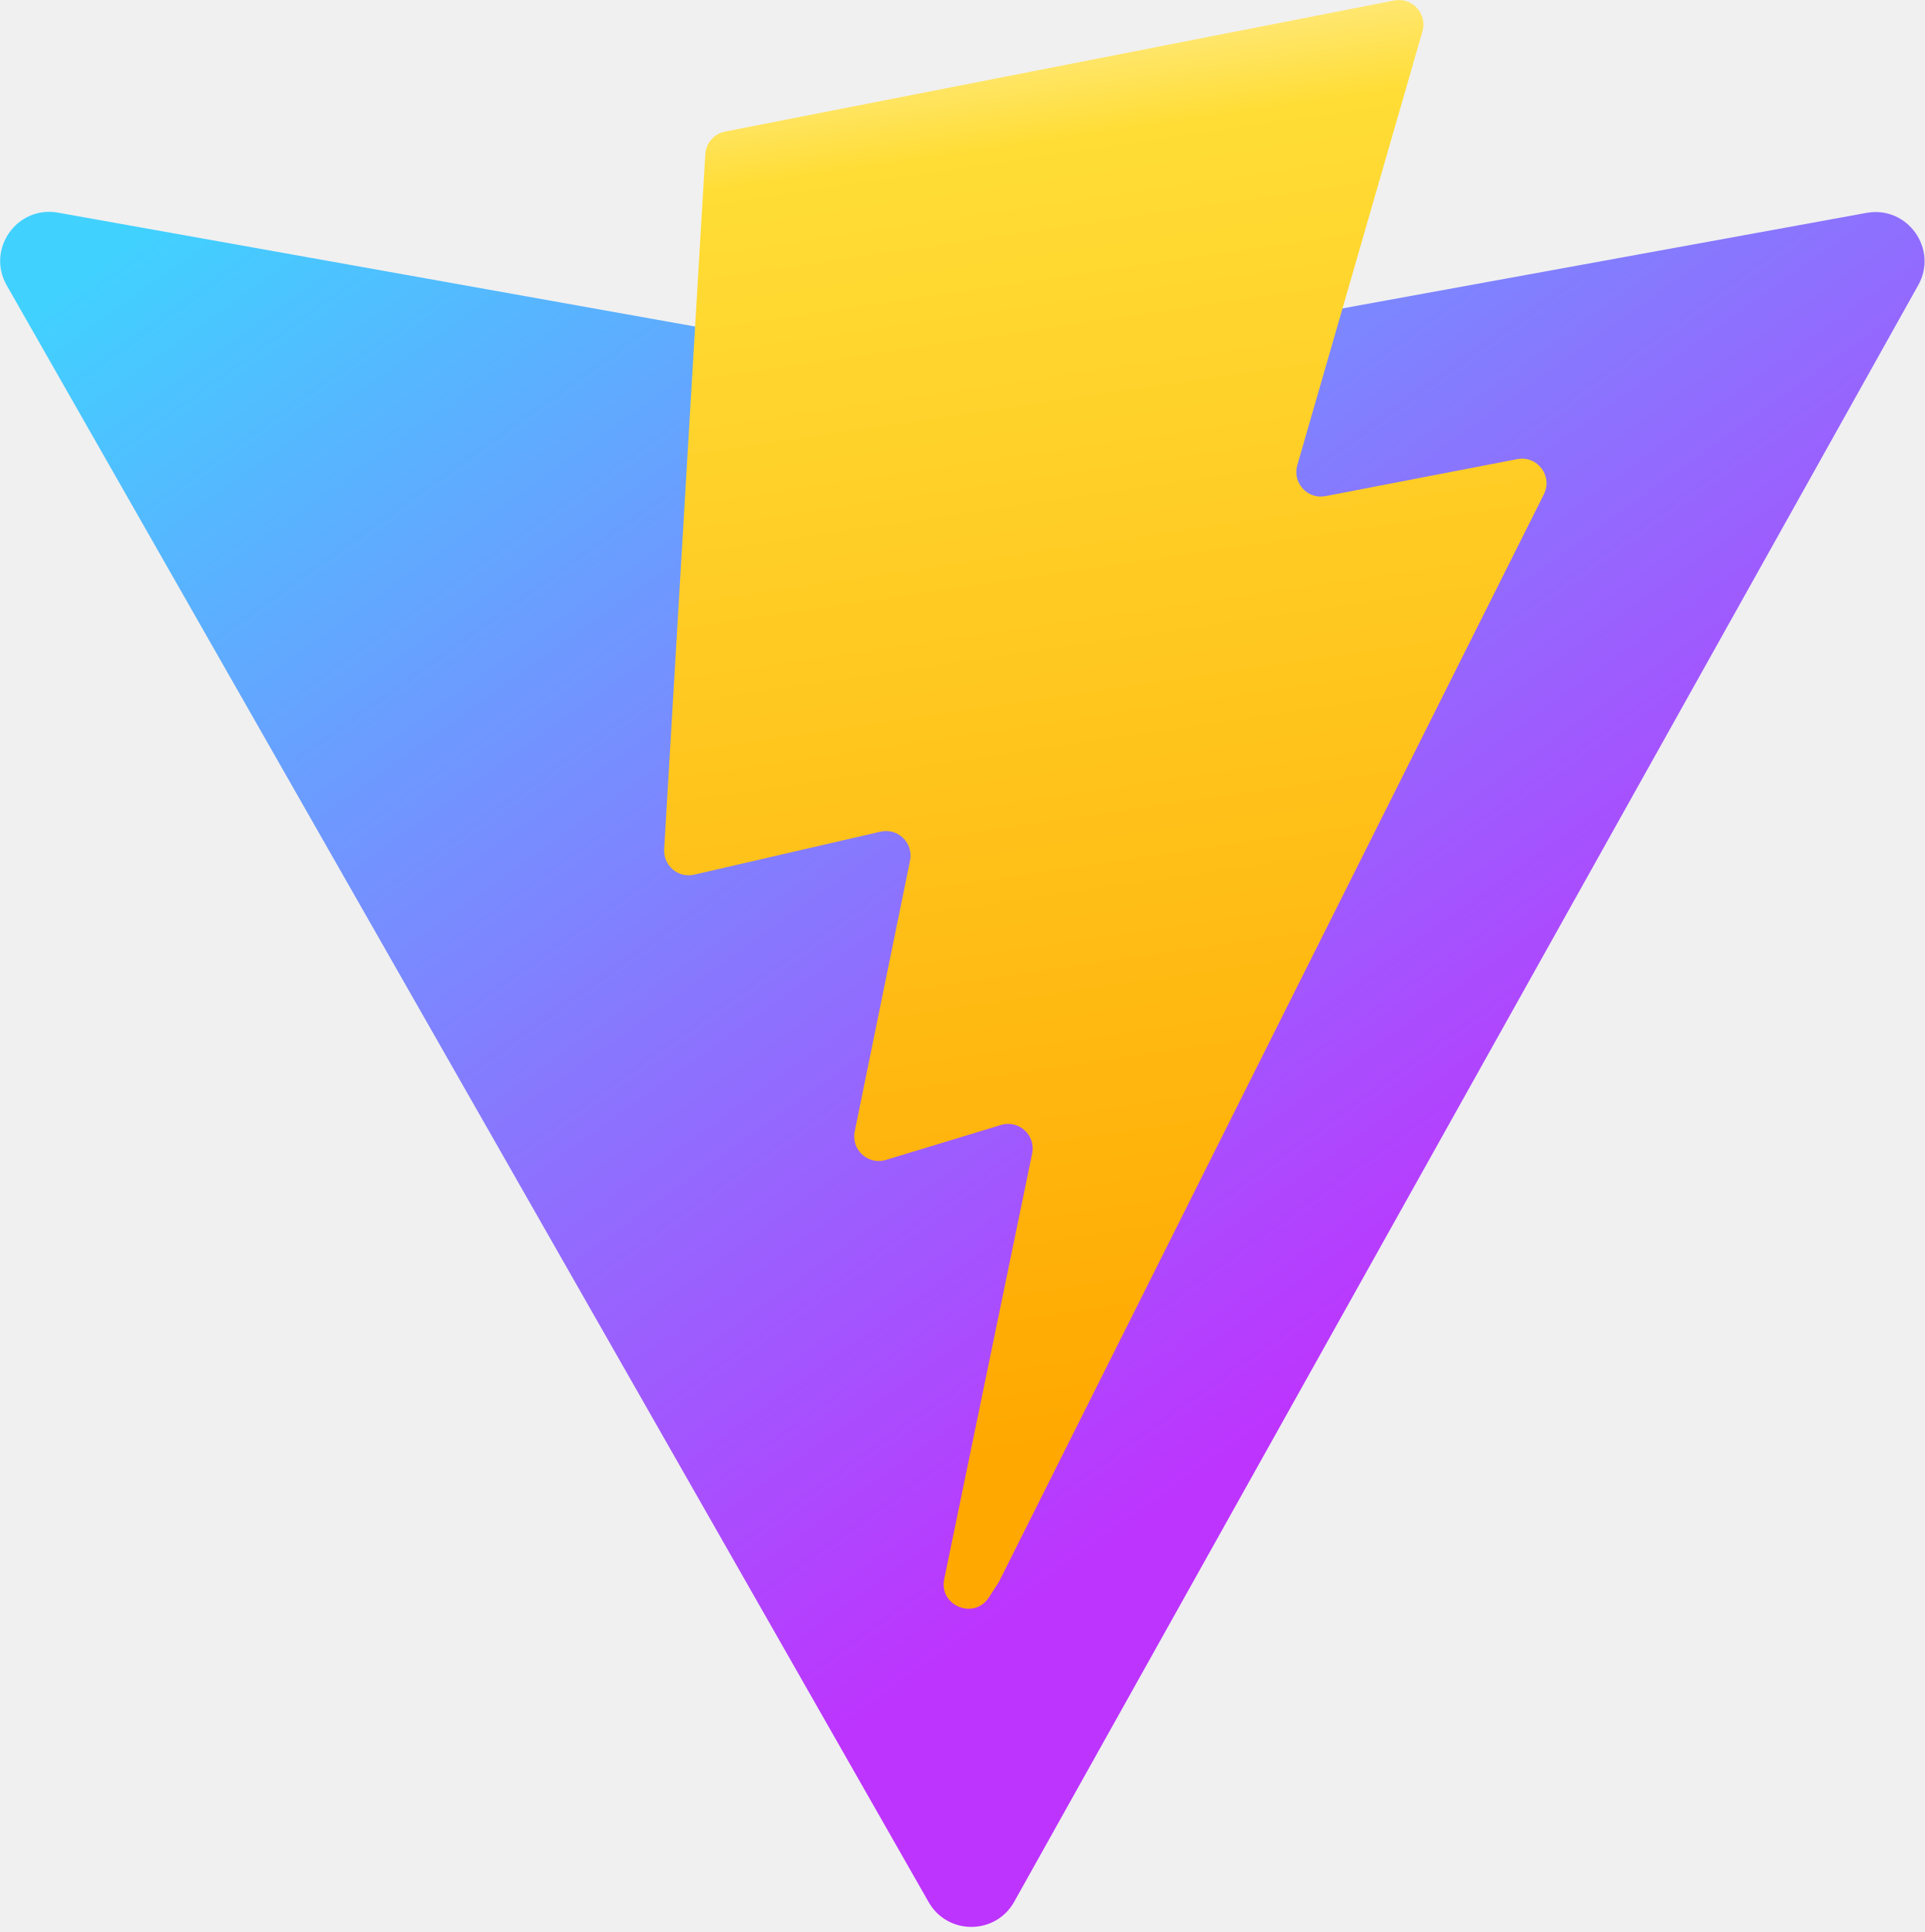
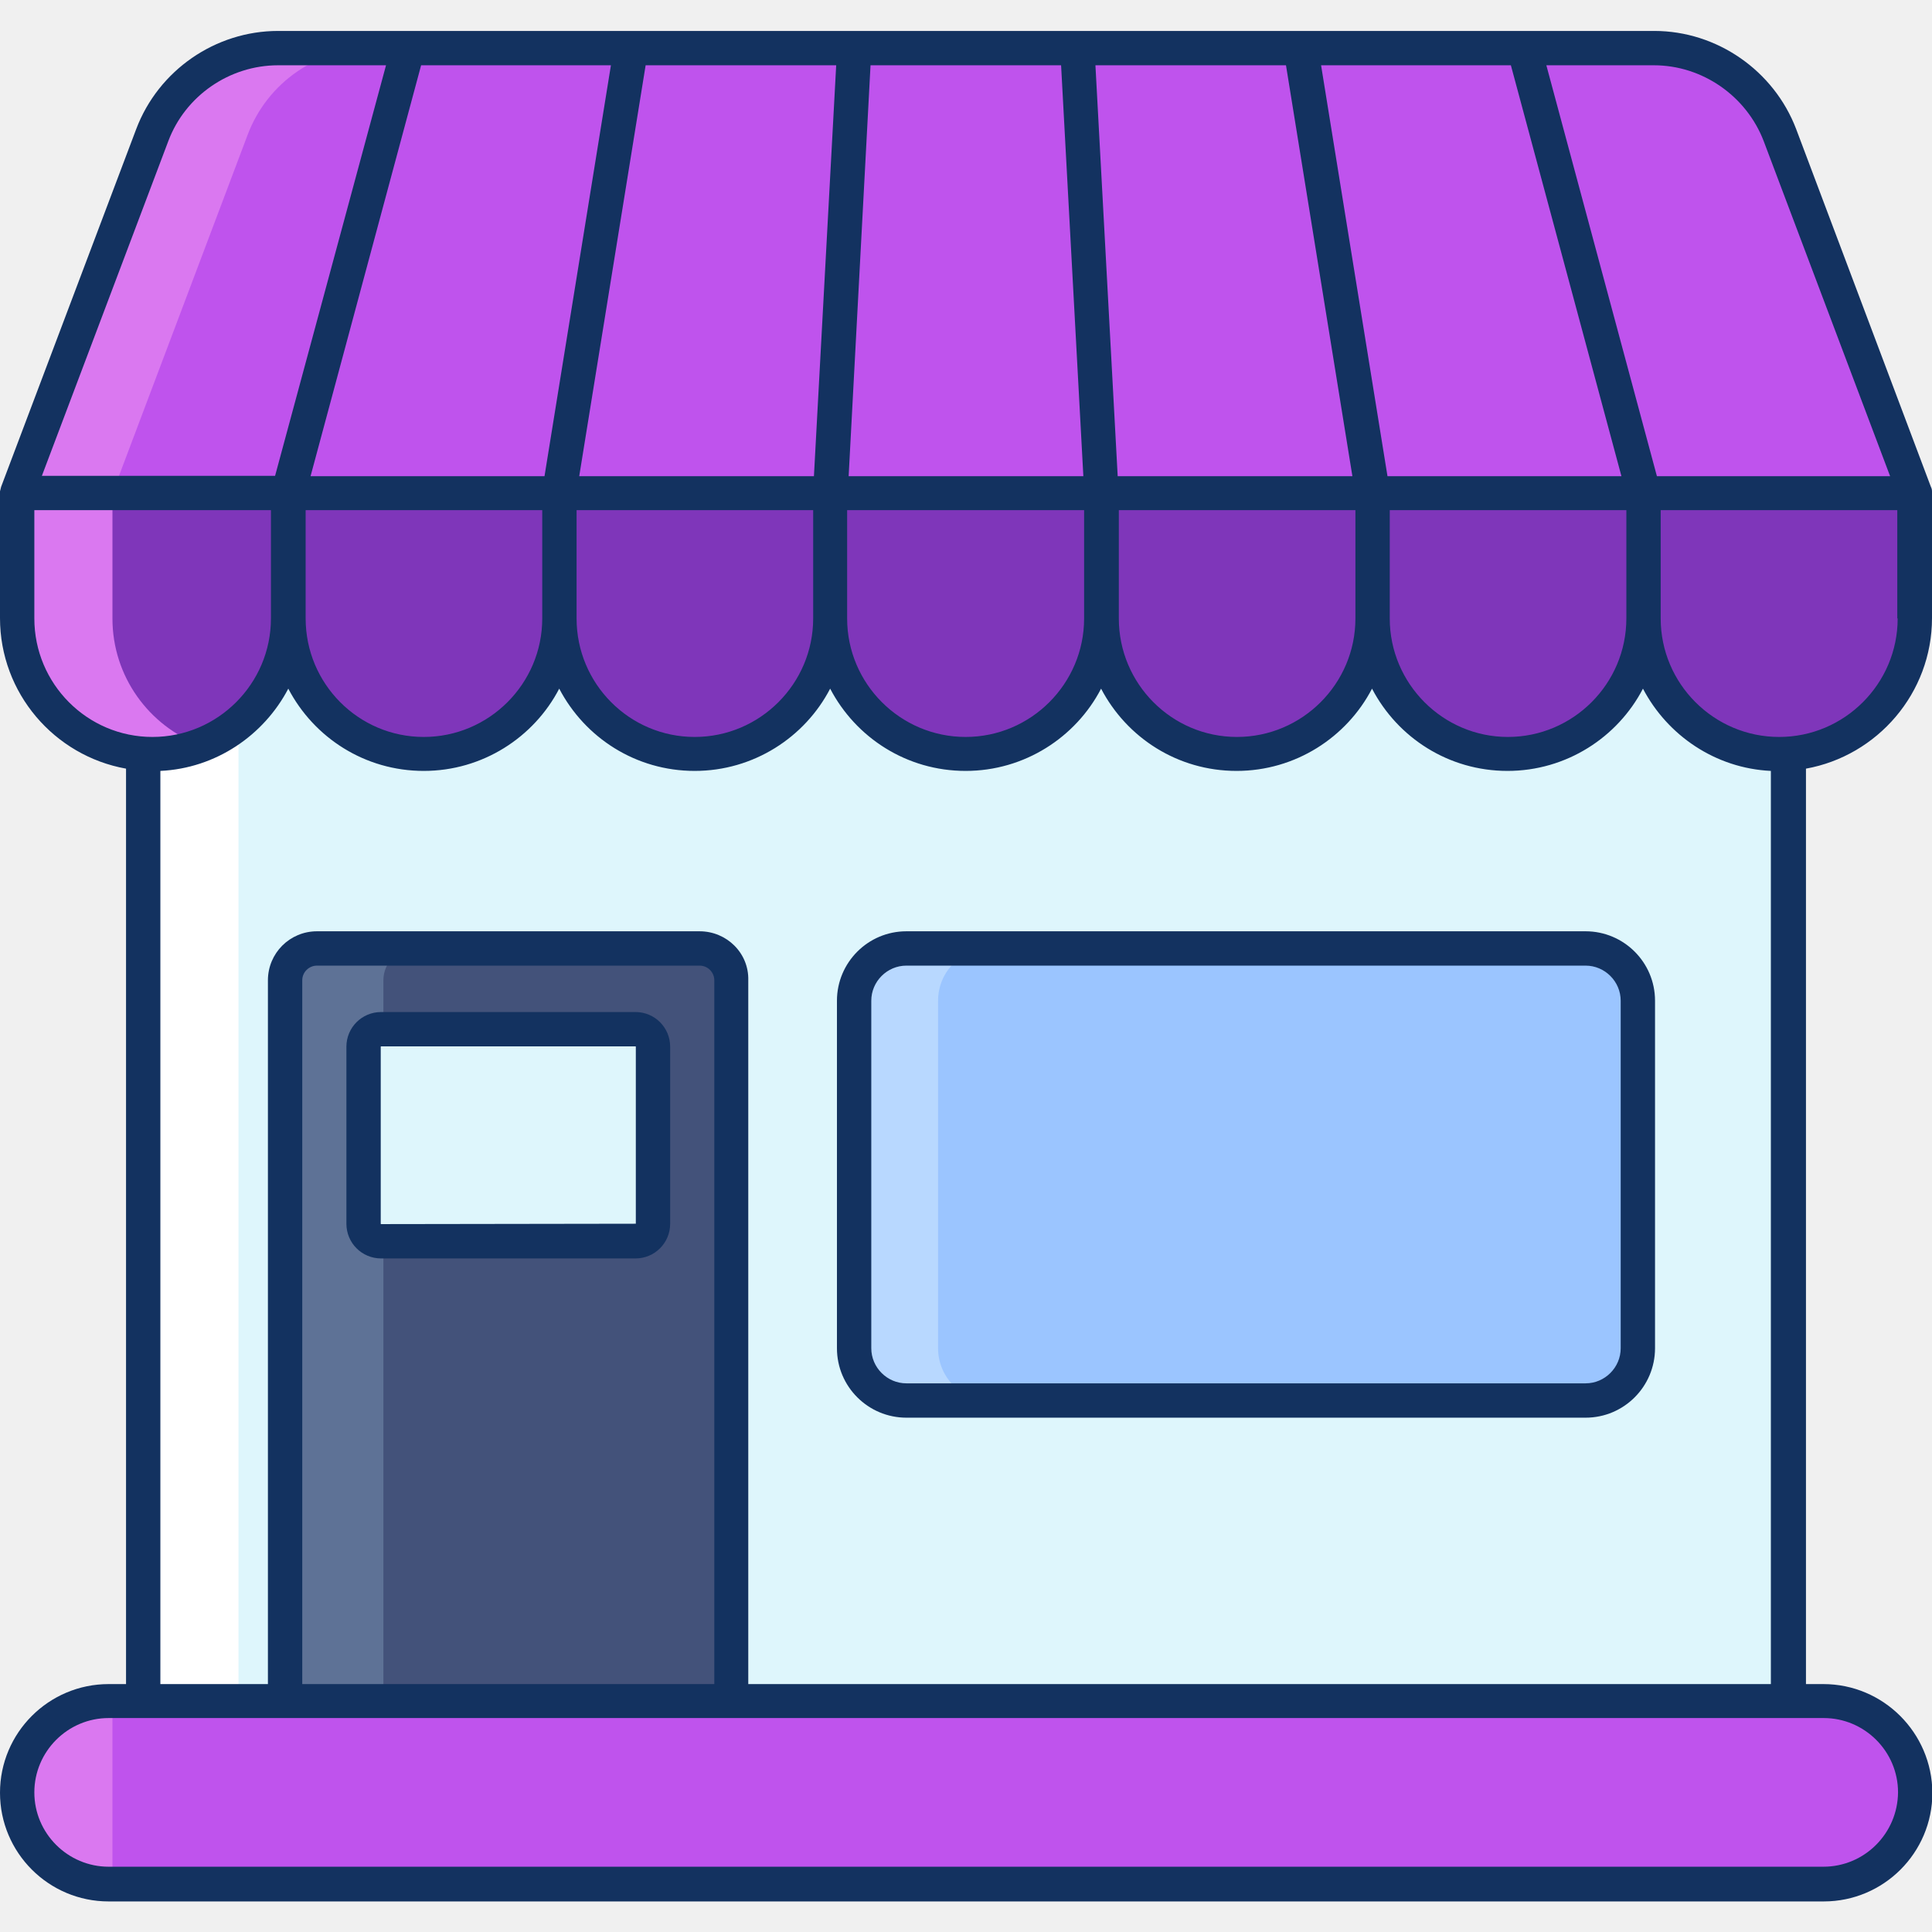
- <svg xmlns="http://www.w3.org/2000/svg" aria-hidden="true" role="img" class="iconify iconify--logos" width="31.88" height="32" preserveAspectRatio="xMidYMid meet" viewBox="0 0 256 257">
-   <defs>
-     <linearGradient id="IconifyId1813088fe1fbc01fb466" x1="-.828%" x2="57.636%" y1="7.652%" y2="78.411%">
-       <stop offset="0%" stop-color="#41D1FF" />
-       <stop offset="100%" stop-color="#BD34FE" />
-     </linearGradient>
-     <linearGradient id="IconifyId1813088fe1fbc01fb467" x1="43.376%" x2="50.316%" y1="2.242%" y2="89.03%">
-       <stop offset="0%" stop-color="#FFEA83" />
-       <stop offset="8.333%" stop-color="#FFDD35" />
-       <stop offset="100%" stop-color="#FFA800" />
-     </linearGradient>
-   </defs>
-   <path fill="url(#IconifyId1813088fe1fbc01fb466)" d="M255.153 37.938L134.897 252.976c-2.483 4.44-8.862 4.466-11.382.048L.875 37.958c-2.746-4.814 1.371-10.646 6.827-9.67l120.385 21.517a6.537 6.537 0 0 0 2.322-.004l117.867-21.483c5.438-.991 9.574 4.796 6.877 9.62Z" />
-   <path fill="url(#IconifyId1813088fe1fbc01fb467)" d="M185.432.063L96.44 17.501a3.268 3.268 0 0 0-2.634 3.014l-5.474 92.456a3.268 3.268 0 0 0 3.997 3.378l24.777-5.718c2.318-.535 4.413 1.507 3.936 3.838l-7.361 36.047c-.495 2.426 1.782 4.5 4.151 3.78l15.304-4.649c2.372-.72 4.652 1.36 4.15 3.788l-11.698 56.621c-.732 3.542 3.979 5.473 5.943 2.437l1.313-2.028l72.516-144.72c1.215-2.423-.88-5.186-3.54-4.672l-25.505 4.922c-2.396.462-4.435-1.77-3.759-4.114l16.646-57.705c.677-2.35-1.37-4.583-3.769-4.113Z" />
+ <svg xmlns="http://www.w3.org/2000/svg" viewBox="0 0 512 512" xml:space="preserve" enable-background="new 0 0 512 512">
+   <g id="Layer_32">
+     <path d="M38 130.7h436.1v326.4H38z" fill="#def6fc" class="fill-def6fc" />
+     <path d="M38 130.7h25.2v326.4H38z" fill="#ffffff" class="fill-ffffff" />
+     <path d="M76.4 130.7H4.6l35.8-94.9c5.2-13.9 18.5-23 33.3-23h34.5L76.4 130.7z" fill="#bf53ed" class="fill-ff5741" />
+     <path d="M98.9 12.7H73.7c-14.8 0-28.1 9.2-33.3 23l-35.8 95h25.2l35.8-94.9c5.2-13.9 18.5-23.1 33.3-23.1z" fill="#da78f0" class="fill-ff908a" />
+     <path d="M148.2 130.7H76.4l31.8-118h59.1z" fill="#bf53ed" class="fill-ff5741" />
+     <path d="M220.1 130.7h-71.9l19.1-118h59.1z" fill="#bf53ed" class="fill-ff5741" />
+     <path d="M291.9 130.7h-71.8l6.3-118h59.2z" fill="#bf53ed" class="fill-ff5741" />
+     <path d="M363.8 130.7h-71.9l-6.3-118h59.1z" fill="#bf53ed" class="fill-ff5741" />
+     <path d="M435.6 130.7h-71.8l-19.1-118h59.1z" fill="#bf53ed" class="fill-ff5741" />
+     <path d="M507.4 130.7h-71.8l-31.8-118h34.5c14.8 0 28.1 9.2 33.3 23l35.8 95z" fill="#bf53ed" class="fill-ff5741" />
+     <path d="M40.5 199.8c-19.8 0-35.9-16.1-35.9-35.9v-33.2h71.8v33.2c0 19.8-16.1 35.9-35.9 35.9z" fill="#7f36ba" class="fill-f24133" />
+     <path d="M29.8 163.9v-33.2H4.6v33.2c0 19.8 16.1 35.9 35.9 35.9 4.4 0 8.7-.8 12.6-2.3-13.6-5.1-23.3-18.2-23.3-33.6z" fill="#da78f0" class="fill-ff908a" />
+     <path d="M112.3 199.8c-19.8 0-35.9-16.1-35.9-35.9v-33.2h71.8v33.2c0 19.8-16 35.9-35.9 35.9zM184.2 199.8c-19.8 0-35.9-16.1-35.9-35.9v-33.2h71.8v33.2c0 19.8-16.1 35.9-35.9 35.9zM256 199.8c-19.8 0-35.9-16.1-35.9-35.9v-33.2h71.8v33.2c0 19.8-16.1 35.9-35.9 35.9zM327.8 199.8c-19.8 0-35.9-16.1-35.9-35.9v-33.2h71.8v33.2c.1 19.8-16 35.9-35.9 35.9zM399.7 199.8c-19.8 0-35.9-16.1-35.9-35.9v-33.2h71.8v33.2c0 19.8-16.1 35.9-35.9 35.9zM471.5 199.8c-19.8 0-35.9-16.1-35.9-35.9v-33.2h71.8v33.2c0 19.8-16 35.9-35.9 35.9z" fill="#7f36ba" class="fill-f24133" />
+     <path d="M193.9 468.5H75.5V259.8c0-4.7 3.8-8.5 8.5-8.5h101.4c4.7 0 8.5 3.8 8.5 8.5v208.7z" fill="#43527a" class="fill-43527a" />
+     <path d="M110.1 251.3H84c-4.7 0-8.5 3.8-8.5 8.5v208.7h26.1V259.8c0-4.7 3.8-8.5 8.5-8.5z" fill="#5e7296" class="fill-5e7296" />
+     <path d="M420.2 371.2h-180c-7.7 0-13.9-6.2-13.9-13.9v-92.1c0-7.7 6.2-13.9 13.9-13.9h180c7.7 0 13.9 6.2 13.9 13.9v92.1c0 7.7-6.2 13.9-13.9 13.9z" fill="#9bc5ff" class="fill-9bc5ff" />
+     <path d="M248.6 357.3v-92.1c0-7.7 6.2-13.9 13.9-13.9h-25.2c-7.7 0-13.9 6.2-13.9 13.9v92.1c0 7.7 6.2 13.9 13.9 13.9h25.2c-7.7 0-13.9-6.2-13.9-13.9z" fill="#b8d8ff" class="fill-b8d8ff" />
+     <path d="M483.2 499.3H28.8c-13.4 0-24.2-10.8-24.2-24.2 0-13.4 10.8-24.2 24.2-24.2h454.5c13.4 0 24.2 10.8 24.2 24.2-.1 13.4-10.9 24.2-24.3 24.2z" fill="#bf53ed" class="fill-ff5741" />
+     <path d="M28.8 450.9c-13.4 0-24.2 10.8-24.2 24.2 0 13.4 10.8 24.2 24.2 24.2h1v-48.4h-1z" fill="#da78f0" class="fill-ff908a" />
+     <path d="M168.4 329H101c-2.6 0-4.6-2.1-4.6-4.6v-46.9c0-2.6 2.1-4.6 4.6-4.6h67.4c2.6 0 4.6 2.1 4.6 4.6v46.9c.1 2.5-2 4.6-4.6 4.6z" fill="#def6fc" class="fill-def6fc" />
+     <path d="M483.2 446.3h-4.6V203.7c18.9-3.4 33.4-20 33.4-39.9V130.2c0-.4-.1-.8-.3-1.2L476 34.2c-5.9-15.5-21-26-37.6-26H73.7c-16.6 0-31.7 10.4-37.6 26L.3 129l-.3 1.2v33.6c0 19.9 14.4 36.5 33.4 39.9v242.6h-4.6C12.9 446.3 0 459.2 0 475.1s12.9 28.8 28.8 28.8h454.5c15.9 0 28.8-12.9 28.8-28.8-.1-15.9-13-28.8-28.9-28.8zm19.7-282.4c0 17.3-14.1 31.4-31.4 31.4s-31.4-14.1-31.4-31.4v-28.7h62.7v28.7zm-317.5 82.9H84c-7.2 0-13 5.8-13 13v186.5H42.5v-242c14.7-.7 27.4-9.4 33.9-21.8 6.8 13 20.3 21.8 35.9 21.8s29.2-8.9 35.9-21.8c6.8 13 20.3 21.8 35.9 21.8s29.2-8.9 35.9-21.8c6.8 13 20.3 21.8 35.9 21.8s29.2-8.9 35.9-21.8c6.8 13 20.3 21.8 35.9 21.8s29.2-8.9 35.9-21.8c6.8 13 20.3 21.8 35.9 21.8s29.2-8.9 35.9-21.8c6.5 12.4 19.2 21.1 33.9 21.8v242h-271V259.8c.2-7.2-5.7-13-12.9-13zm3.9 13v186.5H80.1V259.8c0-2.2 1.8-3.9 3.9-3.9h101.4c2.2 0 3.9 1.8 3.9 3.9zM81 163.9v-28.7h62.7v28.7c0 17.3-14.1 31.4-31.4 31.4S81 181.2 81 163.9zm71.8 0v-28.7h62.7v28.7c0 17.3-14.1 31.4-31.4 31.4s-31.3-14.1-31.3-31.4zm143.7 0v-28.7h62.7v28.7c0 17.3-14.1 31.4-31.4 31.4-17.3 0-31.3-14.1-31.3-31.4zm71.8 0v-28.7H431v28.7c0 17.3-14.1 31.4-31.4 31.4-17.2 0-31.3-14.1-31.3-31.4zm70-146.6c12.8 0 24.5 8.1 29.1 20.1l33.5 88.8h-61.8L409.8 17.3h28.5zm-37.9 0 29.3 108.9h-62L350.1 17.3h50.3zm-59.6 0 17.6 108.9h-62.2l-5.9-108.9h50.5zm-110.1 0h50.5l5.9 108.9h-62.2l5.8-108.9zm-6.1 117.9h62.7v28.7c0 17.3-14.1 31.4-31.4 31.4s-31.4-14.1-31.4-31.4v-28.7zm-3-117.9-5.9 108.9h-62.2l17.6-108.9h50.5zm-59.7 0-17.6 108.9h-62l29.3-108.9h50.3zM44.6 37.4c4.5-12 16.2-20.1 29.1-20.1h28.6L72.9 126.1H11.1l33.5-88.7zM9.1 163.9v-28.7h62.7v28.7c0 17.3-14.1 31.4-31.4 31.4S9.1 181.2 9.1 163.9zm474.1 330.8H28.8c-10.8 0-19.7-8.8-19.7-19.7 0-10.8 8.8-19.7 19.7-19.7h454.5c10.8 0 19.7 8.8 19.7 19.7-.1 10.9-8.9 19.7-19.8 19.7z" fill="#133260" class="fill-133260" />
+     <path d="M240.2 375.7h180c10.2 0 18.4-8.3 18.4-18.4v-92.1c0-10.2-8.3-18.4-18.4-18.4h-180c-10.2 0-18.4 8.3-18.4 18.4v92.1c0 10.2 8.3 18.4 18.4 18.4zm-9.3-110.5c0-5.1 4.2-9.3 9.3-9.3h180c5.1 0 9.3 4.2 9.3 9.3v92.1c0 5.1-4.2 9.3-9.3 9.3h-180c-5.1 0-9.3-4.2-9.3-9.3v-92.1zM168.4 268.2H101c-5.1 0-9.2 4.1-9.2 9.2v46.9c0 5.1 4.1 9.2 9.2 9.2h67.4c5.1 0 9.2-4.1 9.2-9.2v-46.9c0-5.1-4.1-9.2-9.2-9.2zm.1 56.1c0 .1 0 .1 0 0l-67.5.1s-.1 0-.1-.1v-46.9s0-.1.1-.1h67.4s.1 0 .1.1v46.9z" fill="#133260" class="fill-133260" />
+   </g>
</svg>
